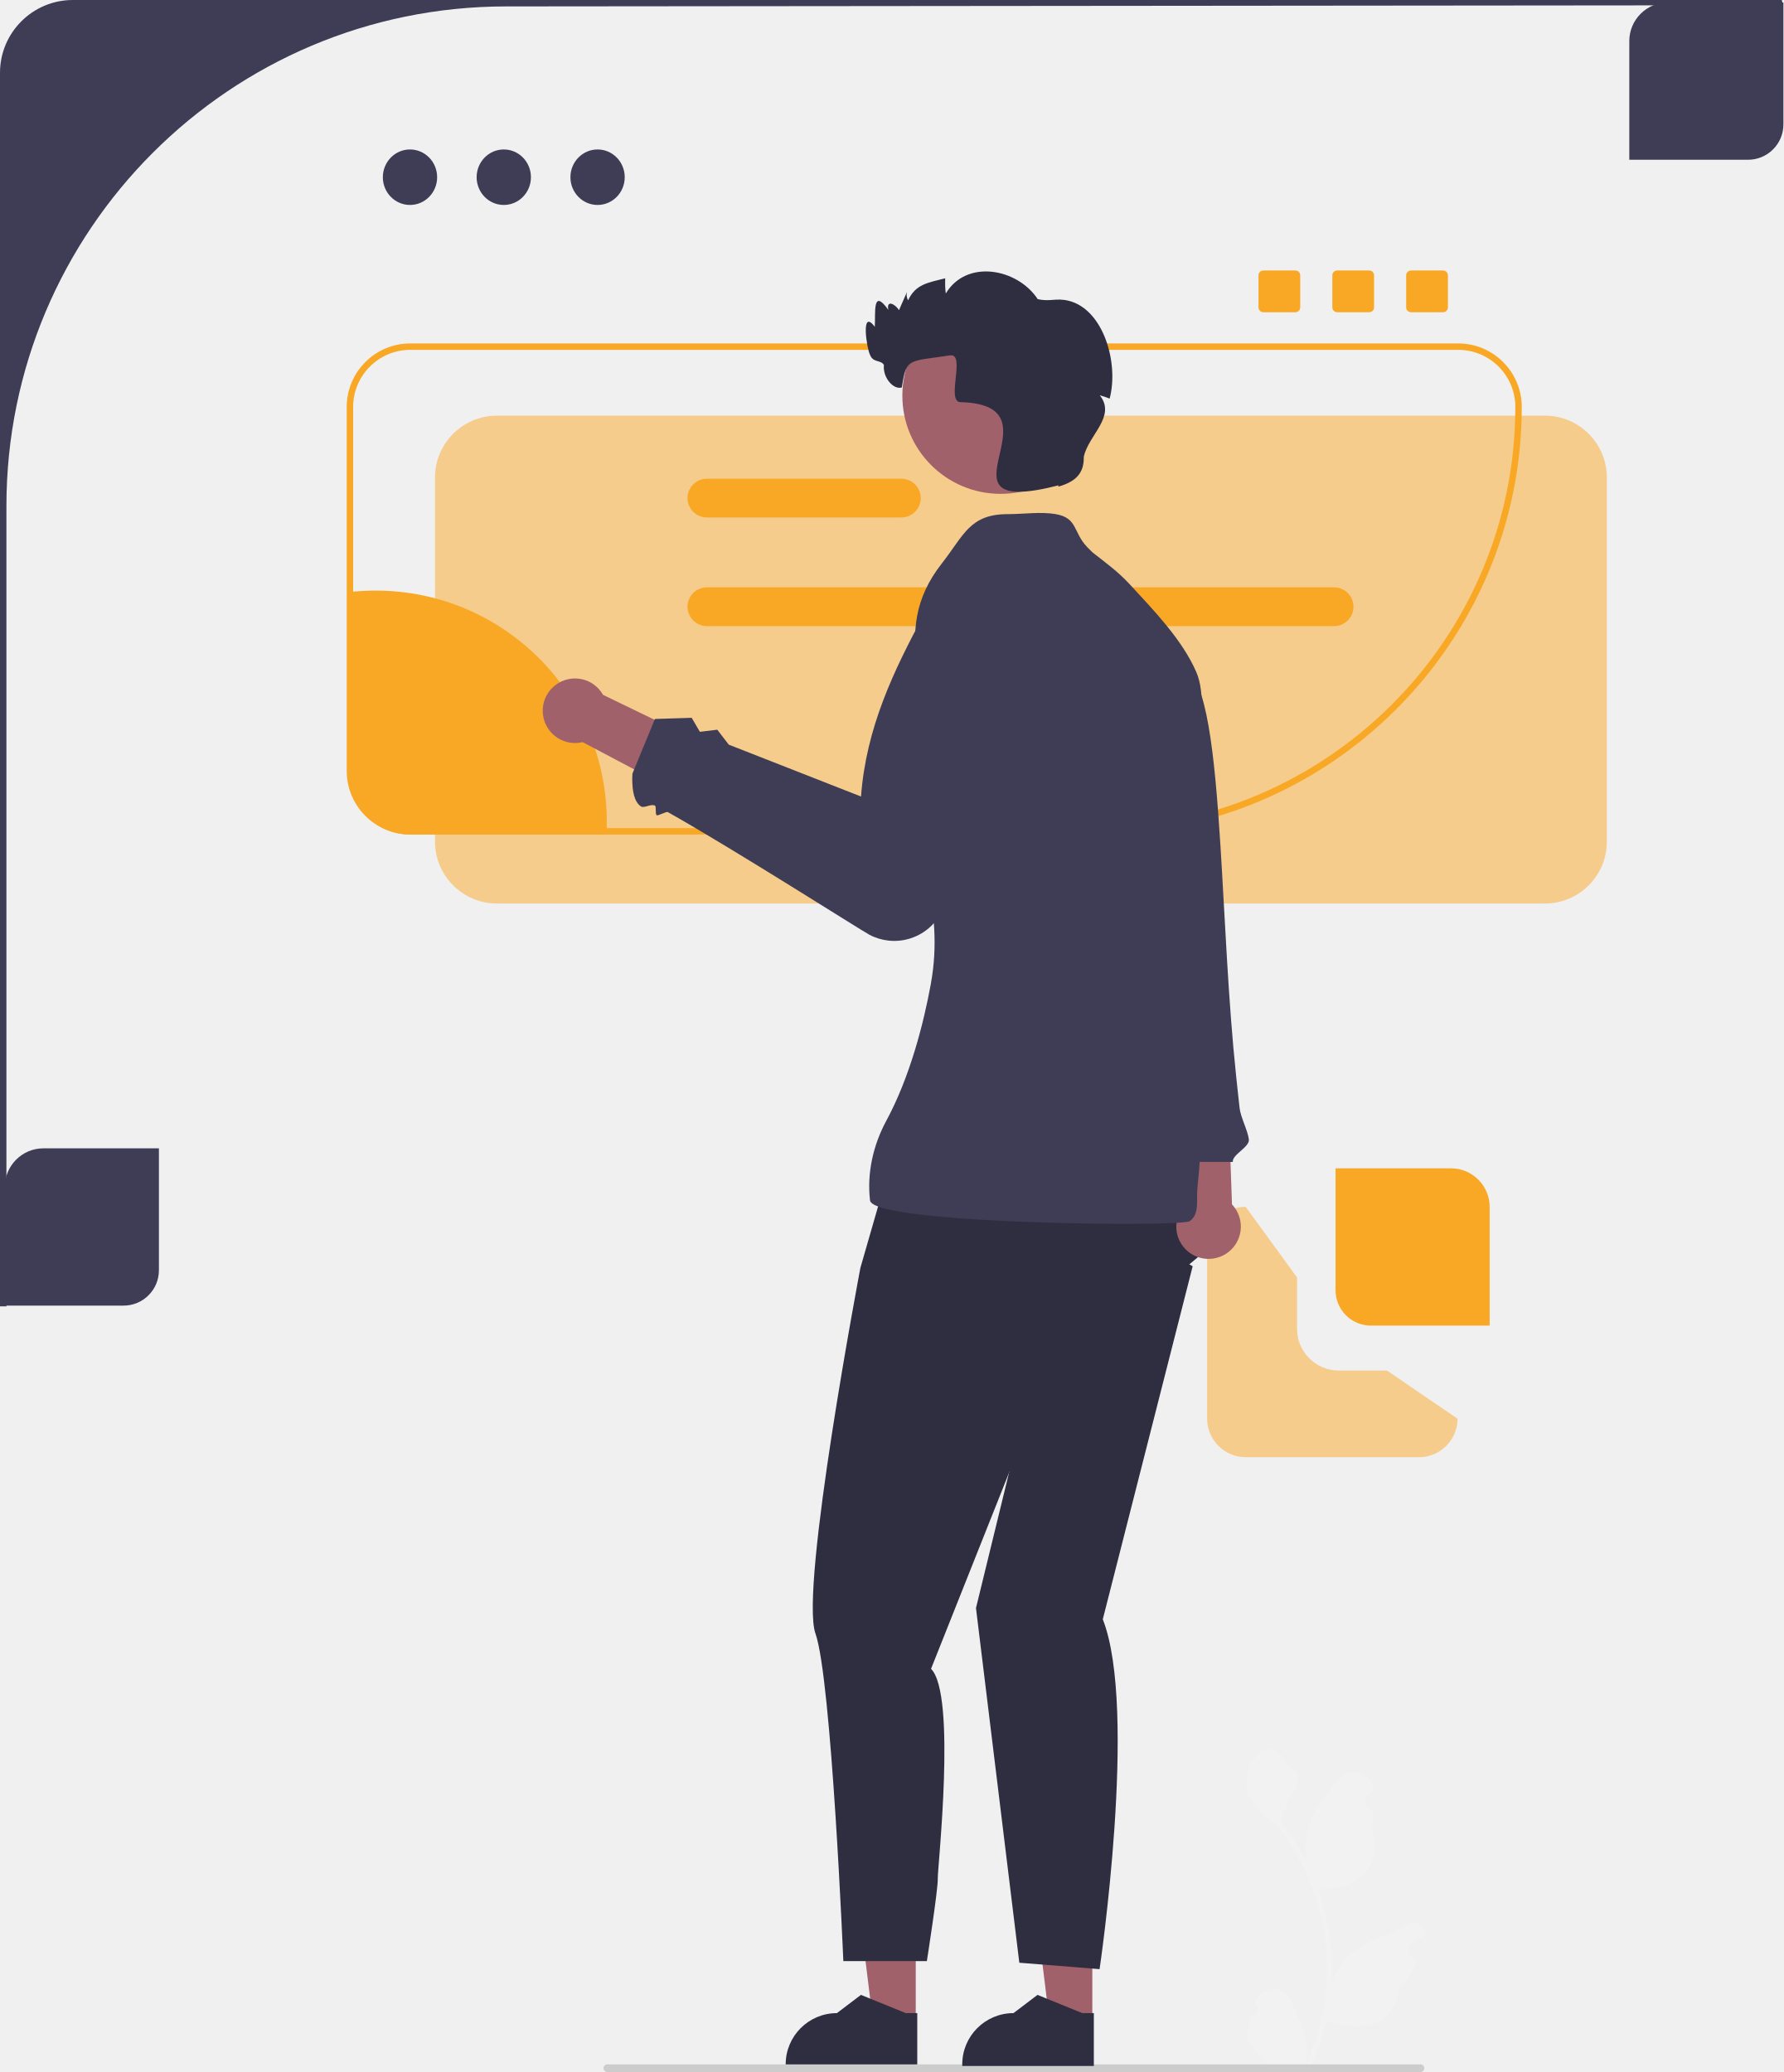
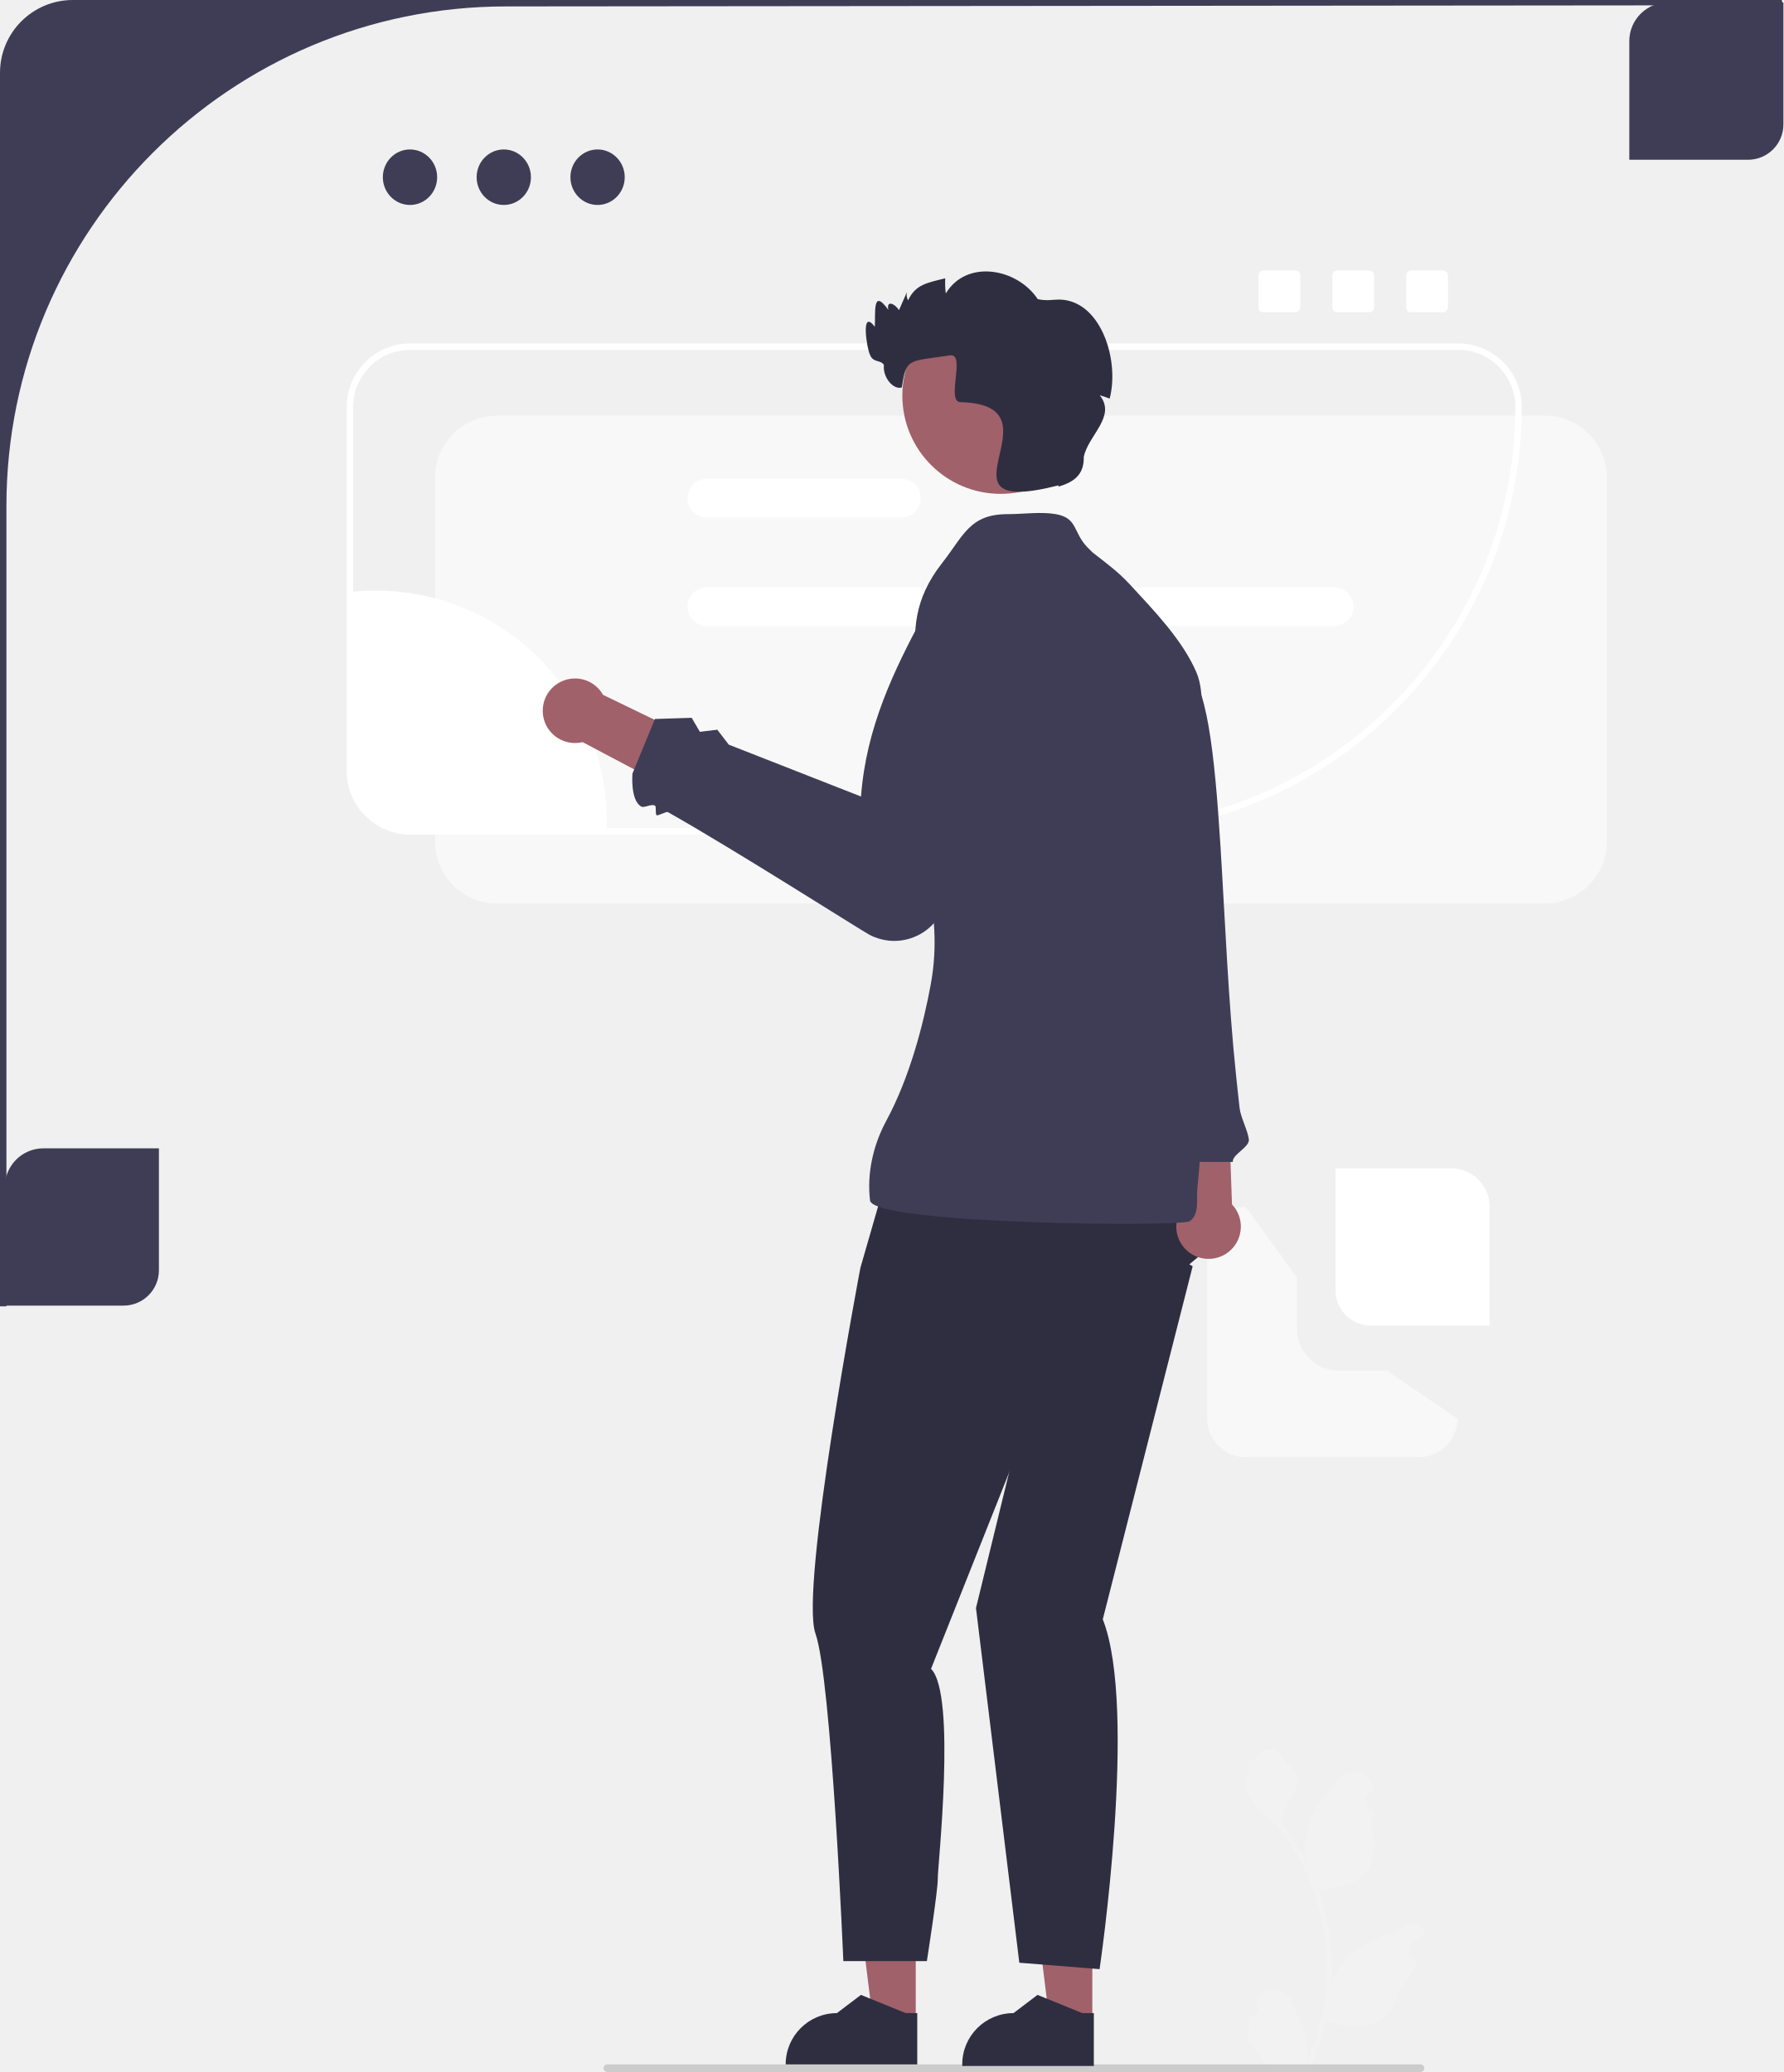
<svg xmlns="http://www.w3.org/2000/svg" width="555.5" height="645.545" viewBox="0 0 555.5 645.545">
  <path d="M38.5,406.773H1.5v-37c0-6.6,5.4-12,12-12H49.5v38c0,6.065-4.935,11-11,11Z" fill="#3f3d56" />
  <path d="M544.5,49.773h-37V12.773c0-6.6,5.4-12,12-12h36V38.773c0,6.065-4.935,11-11,11Z" fill="#3f3d56" />
  <g>
    <polygon points="285.241 629.768 271.914 629.767 265.575 578.362 285.244 578.364 285.241 629.768" fill="#a0616a" />
    <path d="M285.71,643.671l-40.982-.002v-.518c.001-8.809,7.142-15.951,15.952-15.951h.001l7.486-5.679,13.967,5.68,3.578,0-.001,16.47Z" fill="#2f2e41" />
  </g>
  <path d="M276.795,364.463l-8.795,30.537s-19,99.935-14,113.935,8.685,102.065,8.685,102.065h26.016s3.504-22.341,3.402-25.703c-.102-3.362,5.898-57.362-2.102-65.362l35-88,55-46-21.567-26.77-81.638,5.299Z" fill="#2f2e41" />
-   <path d="M404,414v-16l-16-22c-6.6,0-12,5.4-12,12v54c0,6.6,5.4,12,12,12h54c6.6,0,12-5.4,12-12l-22-15h-15c-7.168,0-13-5.832-13-13Z" fill="#f9a826" opacity=".5" />
-   <path d="M481.22,281.5H154.78c-10.631,0-19.279-8.649-19.279-19.28v-113.44c0-10.631,8.648-19.28,19.279-19.28H481.22c10.631,0,19.28,8.649,19.28,19.28v113.44c0,10.631-8.649,19.28-19.28,19.28Z" fill="#f9a826" opacity=".5" />
-   <path d="M340.78,260H127.78c-10.907,0-19.78-8.874-19.78-19.78V126.78c0-10.907,8.873-19.78,19.78-19.78H454.22c10.907,0,19.78,8.874,19.78,19.78,0,73.458-59.762,133.22-133.22,133.22ZM127.78,109c-9.804,0-17.78,7.976-17.78,17.78v113.44c0,9.804,7.976,17.78,17.78,17.78h213c72.355,0,131.22-58.865,131.22-131.22,0-9.804-7.976-17.78-17.78-17.78H127.78Z" fill="#f9a826" />
+   <path d="M404,414v-16l-16-22c-6.6,0-12,5.4-12,12v54c0,6.6,5.4,12,12,12h54c6.6,0,12-5.4,12-12l-22-15h-15c-7.168,0-13-5.832-13-13Z" fill="#ffffff" opacity=".5" />
+   <path d="M481.22,281.5H154.78c-10.631,0-19.279-8.649-19.279-19.28v-113.44c0-10.631,8.648-19.28,19.279-19.28H481.22c10.631,0,19.28,8.649,19.28,19.28v113.44c0,10.631-8.649,19.28-19.28,19.28Z" fill="#ffffff" opacity=".5" />
+   <path d="M340.78,260H127.78c-10.907,0-19.78-8.874-19.78-19.78V126.78c0-10.907,8.873-19.78,19.78-19.78H454.22c10.907,0,19.78,8.874,19.78,19.78,0,73.458-59.762,133.22-133.22,133.22ZM127.78,109c-9.804,0-17.78,7.976-17.78,17.78v113.44c0,9.804,7.976,17.78,17.78,17.78h213c72.355,0,131.22-58.865,131.22-131.22,0-9.804-7.976-17.78-17.78-17.78H127.78Z" fill="#ffffff" />
  <g>
    <path d="M367.8,377.044l-2.117-29.963,16.948-3.597,1.111,31.758c.668,.704,1.246,1.516,1.702,2.43,2.479,4.968,.462,11.006-4.507,13.486-4.968,2.479-11.006,.462-13.486-4.507-1.581-3.169-1.327-6.768,.349-9.606Z" fill="#a0616a" />
    <path d="M340.895,184.923l-6.52,4.859,16.025,91.379-2.343,5.595,3.125,2.939,.958,7.028,12.618,65.278h19.242c-.282-2.268,5.281-4.592,5-7-.321-2.753-2.575-6.918-2.895-9.827-.099-.901-.199-1.808-.298-2.722-.146-1.341-.292-2.696-.438-4.063-.113-1.058-.227-2.124-.34-3.197-2.46-23.216-3.472-49.342-4.893-71.901-1.812-28.76-4.289-51.724-11.282-55.476l-27.959-22.893Z" fill="#3f3d56" />
  </g>
  <path d="M389.535,628.212c2.066,.129,3.208-2.437,1.645-3.933l-.155-.618c.02-.05,.041-.099,.062-.148,2.089-4.982,9.17-4.947,11.241,.042,1.839,4.428,4.179,8.864,4.756,13.546,.258,2.067,.142,4.172-.316,6.2,4.308-9.411,6.575-19.687,6.575-30.021,0-2.597-.142-5.193-.433-7.783-.239-2.119-.568-4.224-.995-6.31-2.306-11.277-7.299-22.018-14.5-30.99-3.462-1.892-6.349-4.851-8.093-8.397-.626-1.279-1.117-2.655-1.35-4.056,.394,.052,1.486-5.949,1.188-6.317,.549-.833,1.532-1.247,2.131-2.06,2.982-4.043,7.091-3.337,9.236,2.157,4.582,2.313,4.627,6.148,1.815,9.837-1.789,2.347-2.035,5.522-3.604,8.035,.162,.207,.329,.407,.491,.614,2.961,3.798,5.522,7.88,7.681,12.169-.61-4.766,.291-10.508,1.826-14.21,1.748-4.217,5.025-7.769,7.91-11.415,3.466-4.379,10.573-2.468,11.184,3.083,.006,.054,.012,.107,.017,.161-.429,.242-.848,.499-1.259,.77-2.339,1.547-1.531,5.174,1.241,5.602l.063,.01c-.155,1.544-.42,3.074-.807,4.579,3.702,14.316-4.29,19.53-15.701,19.764-.252,.129-.497,.258-.749,.381,1.156,3.255,2.08,6.594,2.764,9.979,.614,2.99,1.04,6.013,1.279,9.049,.297,3.83,.271,7.68-.052,11.503l.019-.136c.82-4.211,3.107-8.145,6.427-10.87,4.946-4.063,11.933-5.559,17.268-8.824,2.568-1.572,5.859,.459,5.411,3.437l-.022,.143c-.794,.323-1.569,.698-2.319,1.117-.429,.242-.848,.499-1.259,.77-2.339,1.547-1.531,5.174,1.241,5.602l.063,.01c.045,.006,.084,.013,.129,.019-1.363,3.236-3.262,6.239-5.639,8.829-2.315,12.497-12.256,13.683-22.89,10.044h-.006c-1.163,5.064-2.861,10.011-5.044,14.726h-18.02c-.065-.2-.123-.407-.181-.607,1.666,.103,3.346,.006,4.986-.297-1.337-1.641-2.674-3.294-4.011-4.935-.032-.032-.058-.065-.084-.097-.678-.84-1.363-1.673-2.041-2.512l-0-.001c-.042-2.578,.267-5.147,.879-7.64l.001-0Z" fill="#f2f2f2" />
  <path d="M187.983,644.355c0,.66,.53,1.19,1.19,1.19h253.29c.66,0,1.19-.53,1.19-1.19,0-.66-.53-1.19-1.19-1.19H189.173c-.66,0-1.19,.53-1.19,1.19Z" fill="#ccc" />
  <path d="M22.69,0C10.159,0,0,10.159,0,22.69V407H2V157.68C2,71.7,71.7,2,157.68,2l397.684-.364-.364-1.636H22.69Z" fill="#3f3d56" />
-   <path d="M189,256c0,1.34-.04,2.68-.11,4h-61.11c-10.37,0-18.78-8.41-18.78-18.78v-56.78c2.63-.29,5.3-.44,8-.44,39.76,0,72,32.24,72,72Z" fill="#f9a826" />
-   <path d="M415.551,182.996H220.182c-3.33,0-6.036,2.706-6.036,6.036s2.706,6.036,6.036,6.036h195.369c3.33,0,6.036-2.706,6.036-6.036s-2.706-6.036-6.036-6.036Z" fill="#f9a826" />
-   <path d="M280.756,149.152h-60.575c-3.33,0-6.036,2.706-6.036,6.036s2.706,6.036,6.036,6.036h60.575c3.33,0,6.036-2.706,6.036-6.036s-2.706-6.036-6.036-6.036Z" fill="#f9a826" />
+   <path d="M189,256c0,1.34-.04,2.68-.11,4h-61.11c-10.37,0-18.78-8.41-18.78-18.78v-56.78c2.63-.29,5.3-.44,8-.44,39.76,0,72,32.24,72,72Z" fill="#ffffff" />
+   <path d="M415.551,182.996H220.182c-3.33,0-6.036,2.706-6.036,6.036s2.706,6.036,6.036,6.036h195.369c3.33,0,6.036-2.706,6.036-6.036s-2.706-6.036-6.036-6.036Z" fill="#ffffff" />
+   <path d="M280.756,149.152h-60.575c-3.33,0-6.036,2.706-6.036,6.036s2.706,6.036,6.036,6.036h60.575c3.33,0,6.036-2.706,6.036-6.036s-2.706-6.036-6.036-6.036Z" fill="#ffffff" />
  <g>
    <polygon points="340.241 629.768 326.914 629.767 320.575 578.362 340.244 578.364 340.241 629.768" fill="#a0616a" />
    <path d="M340.71,643.671l-40.982-.002v-.518c.001-8.809,7.142-15.951,15.952-15.951h.001l7.486-5.679,13.967,5.68,3.578,0-.001,16.47Z" fill="#2f2e41" />
  </g>
  <path d="M312.5,376.5l7,61-15.5,63.5,13.5,110.5,25,2s12-81,1-109l28-110-21-12-38-6Z" fill="#2f2e41" />
  <path d="M338.583,170.386c-4.412-4.71-2.901-9-9.722-10.203-4.624-.815-10.189,.002-14.924-.002-11.9-.011-13.689,6.569-20.54,15.311-17.647,22.517-1.229,40.586-5.397,67.508-3.873,25.014,6.506,38.636,1.909,63.718-2.188,11.939-6.43,28.75-13.852,42.481-4.098,7.581-6.063,16.401-5.058,24.802,.89,7.435,96.907,8.302,99.564,6.472,3.129-2.154,2.071-6.772,2.376-9.989,.828-8.716,1.67-14.822-.423-23.725-1.967-8.366-1.93-18.086-1.957-26.732-.026-8.336-11.768,5.426-11.085-2.896,.87-10.614,2.595-20.998,4.495-31.516,1.471-8.141,2.047-16.506,4.208-24.477,2.489-9.182,5.456-17.259,5.556-26.888,.078-7.496,1.887-17.974-1.093-24.841-4.39-10.117-13.243-19.227-20.712-27.33-3.714-4.029-7.401-6.651-11.643-9.991" fill="#3f3d56" />
  <g>
    <path d="M187.849,216.49l27.035,13.091-5.324,16.487-28.09-14.858c-.943,.228-1.935,.325-2.954,.265-5.543-.325-9.773-5.083-9.448-10.626,.325-5.543,5.083-9.773,10.626-9.448,3.535,.207,6.53,2.221,8.156,5.088Z" fill="#a0616a" />
    <path d="M270.775,291.212c-2.59-1.372-42.035-26.527-62.775-38.212-.389-.219-3.066,1.215-3.439,1.005-.57-.321-.028-2.705-.561-3.005-1.155-.651-3.312,.823-4.269,.284-3.465-1.953-2.731-10.284-2.731-10.284l7-17,11.444-.365,2.556,4.365,5.426-.654,3.574,4.654,41.192,16.162c1.601-21.478,10.19-39.197,19.494-56.53l3.761,.711c9.484,1.792,15.81,10.818,14.258,20.345l-10.862,66.676c-1.052,6.204-5.441,11.206-11.455,13.054-4.346,1.336-8.855,.784-12.613-1.205Z" fill="#3f3d56" />
  </g>
  <circle cx="311.671" cy="123.257" r="30.605" fill="#a0616a" />
  <path d="M345.639,124.188c-1.07-.43-2.14-.79-3.07-1.02,5.252,6.612-3.614,12.414-4.99,19.18,.115,5.372-2.822,7.808-7.96,9.28l.12-.42c-41.791,10.705,2.293-24.929-30.38-25.911-4.98,.291,1.671-15.367-3.45-14.579-13,2-13.606,.626-14.999,10.001-2.531,.829-6.001-3.001-5.59-7.001-.926-1.683-3.347-.606-4.32-3.16-1.03-1.95-2.99-14.7,1.48-8.74,.296-4.069-.855-12.387,4.22-5.28-.66-3.233,2.146-1.833,3.32,.09,.83-1.89,1.66-3.77,2.48-5.66-.23,.85-.08,1.78,.34,2.62,2.359-5.011,5.96-5.465,11.58-6.88-.065,1.535-.03,3.331,.18,4.72,6.525-10.811,22.328-7.791,28.629,1.761,3.993,.912,5.681-.47,9.681,.529,10.748,2.687,15.661,19.26,12.73,30.47Z" fill="#2f2e41" />
-   <path d="M427,413h37v-37c0-6.6-5.4-12-12-12h-36v38c0,6.065,4.935,11,11,11Z" fill="#f9a826" />
+   <path d="M427,413h37v-37c0-6.6-5.4-12-12-12h-36v38c0,6.065,4.935,11,11,11Z" fill="#ffffff" />
  <ellipse cx="127.706" cy="55.21" rx="8.457" ry="8.645" fill="#3f3d56" />
  <ellipse cx="156.92" cy="55.21" rx="8.457" ry="8.645" fill="#3f3d56" />
  <ellipse cx="186.134" cy="55.21" rx="8.457" ry="8.645" fill="#3f3d56" />
-   <path d="M393.5,84.273c-.827,0-1.5,.673-1.5,1.5v10c0,.827,.673,1.5,1.5,1.5h10c.827,0,1.5-.673,1.5-1.5v-10c0-.827-.673-1.5-1.5-1.5h-10Z" fill="#f9a826" />
-   <path d="M416.5,84.273c-.827,0-1.5,.673-1.5,1.5v10c0,.827,.673,1.5,1.5,1.5h10c.827,0,1.5-.673,1.5-1.5v-10c0-.827-.673-1.5-1.5-1.5h-10Z" fill="#f9a826" />
-   <path d="M439.5,84.273c-.827,0-1.5,.673-1.5,1.5v10c0,.827,.673,1.5,1.5,1.5h10c.827,0,1.5-.673,1.5-1.5v-10c0-.827-.673-1.5-1.5-1.5h-10Z" fill="#f9a826" />
+   <path d="M393.5,84.273c-.827,0-1.5,.673-1.5,1.5v10c0,.827,.673,1.5,1.5,1.5h10c.827,0,1.5-.673,1.5-1.5v-10c0-.827-.673-1.5-1.5-1.5h-10Z" fill="#ffffff" />
+   <path d="M416.5,84.273c-.827,0-1.5,.673-1.5,1.5v10c0,.827,.673,1.5,1.5,1.5h10c.827,0,1.5-.673,1.5-1.5v-10c0-.827-.673-1.5-1.5-1.5h-10Z" fill="#ffffff" />
+   <path d="M439.5,84.273c-.827,0-1.5,.673-1.5,1.5v10c0,.827,.673,1.5,1.5,1.5h10c.827,0,1.5-.673,1.5-1.5v-10c0-.827-.673-1.5-1.5-1.5h-10Z" fill="#ffffff" />
</svg>
